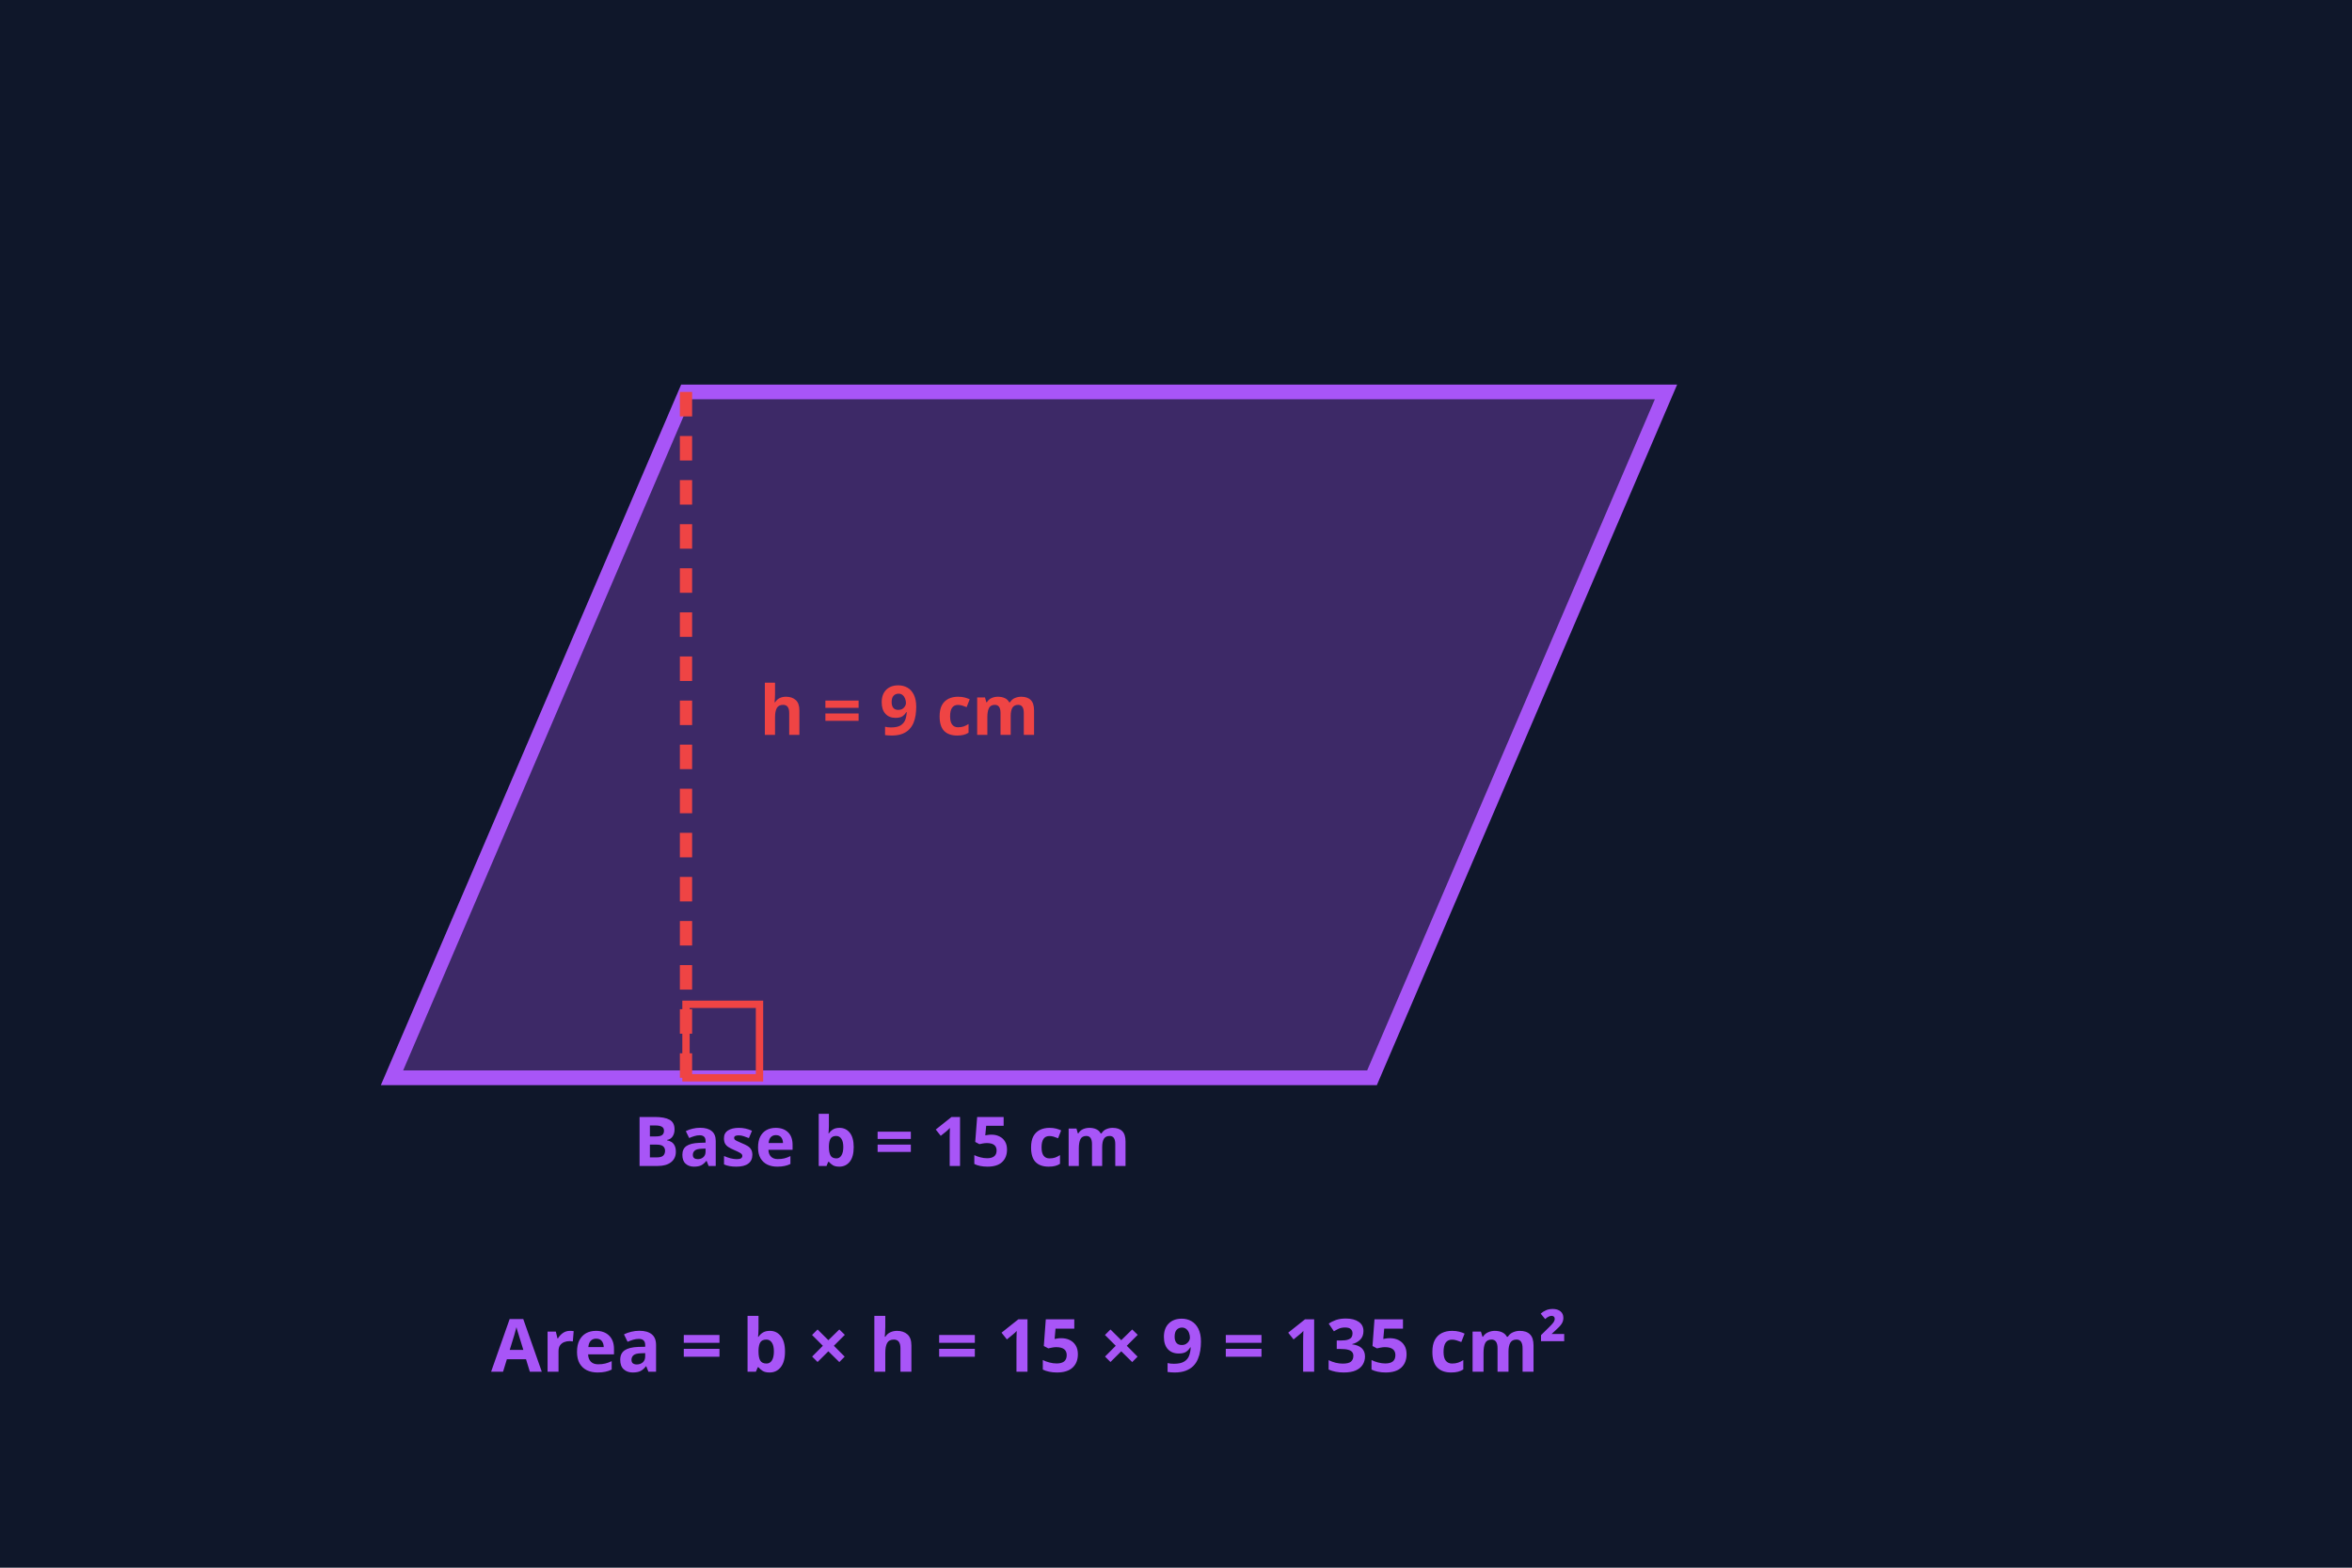
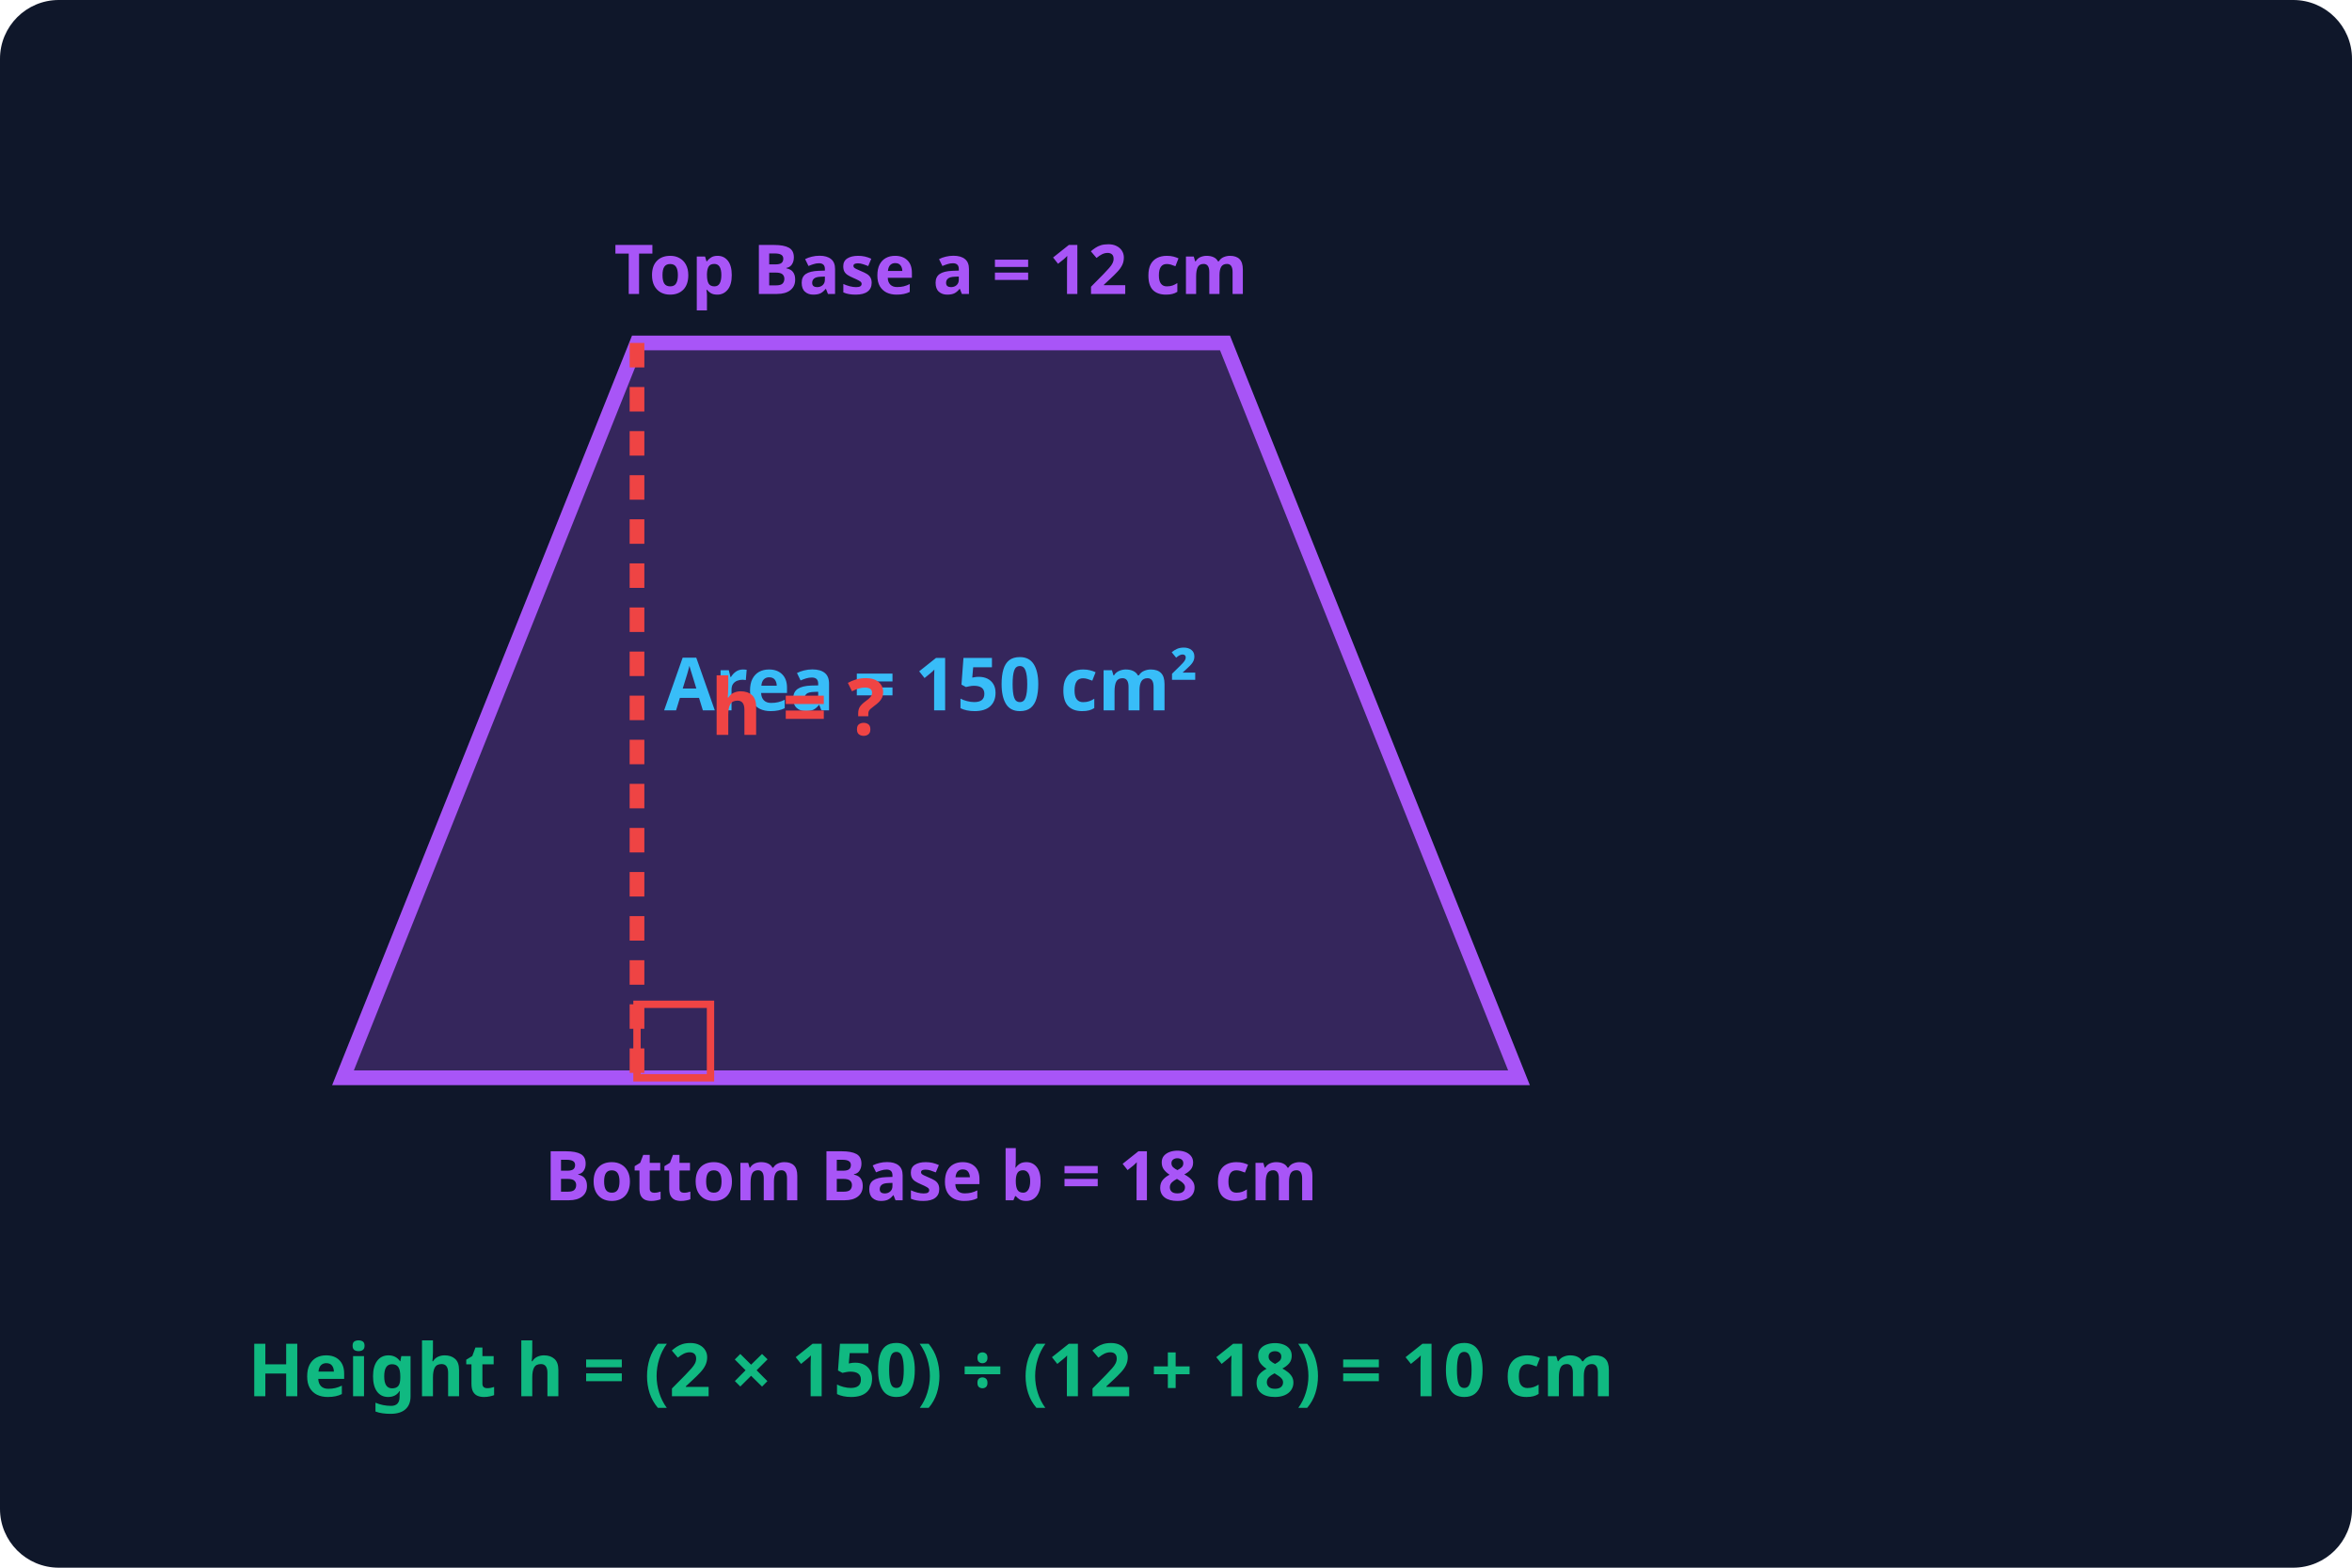
<svg xmlns="http://www.w3.org/2000/svg" width="480" height="320" viewBox="0 0 480 320">
  <defs>
    <marker id="arrow" viewBox="0 0 10 10" refX="5" refY="5" markerWidth="6" markerHeight="6" orient="auto-start-reverse">
      <path d="M 0 0 L 10 5 L 0 10 z" fill="#f59e0b" />
    </marker>
  </defs>
-   <rect width="100%" height="100%" fill="#0f172a" />
-   <g transform="translate(80, 40)">
-     <polygon points="60,40 260,40 200,180 0,180" fill="rgba(168, 85, 247, 0.3)" stroke="#a855f7" stroke-width="3" />
-     <line x1="60" y1="40" x2="60" y2="180" stroke="#ef4444" stroke-width="2.5" stroke-dasharray="5,4" />
-     <rect x="60" y="165" width="15" height="15" fill="none" stroke="#ef4444" stroke-width="1.5" />
-     <text x="100" y="198" text-anchor="middle" font-family="sans-serif" font-size="14" fill="#a855f7" font-weight="bold">Base b = 15 cm</text>
-     <text x="75" y="110" font-family="sans-serif" font-size="14" fill="#ef4444" font-weight="bold">h = 9 cm</text>
-     <text x="130" y="240" text-anchor="middle" font-family="sans-serif" font-size="15" fill="#a855f7" font-weight="bold">Area = b × h = 15 × 9 = 135 cm²</text>
+   <rect width="100%" height="100%" fill="#0f172a" rx="12" />
+   <g transform="translate(70, 30)">
+     <polygon points="60,40 180,40 240,190 0,190" fill="rgba(168, 85, 247, 0.25)" stroke="#a855f7" stroke-width="3" />
+     <line x1="60" y1="40" x2="60" y2="190" stroke="#ef4444" stroke-width="3" stroke-dasharray="5,4" />
+     <rect x="60" y="175" width="15" height="15" fill="none" stroke="#ef4444" stroke-width="1.5" />
+     <text x="120" y="30" text-anchor="middle" font-family="sans-serif" font-size="14" fill="#a855f7" font-weight="bold">Top Base a = 12 cm</text>
+     <text x="120" y="215" text-anchor="middle" font-family="sans-serif" font-size="14" fill="#a855f7" font-weight="bold">Bottom Base b = 18 cm</text>
+     <text x="120" y="115" text-anchor="middle" font-family="sans-serif" font-size="15" fill="#38bdf8" font-weight="bold">Area = 150 cm²</text>
+     <text x="75" y="120" font-family="sans-serif" font-size="16" fill="#ef4444" font-weight="bold">h = ?</text>
+     <text x="120" y="255" text-anchor="middle" font-family="sans-serif" font-size="15" fill="#10b981" font-weight="bold">Height h = (2 × 150) ÷ (12 + 18) = 10 cm</text>
  </g>
</svg>
